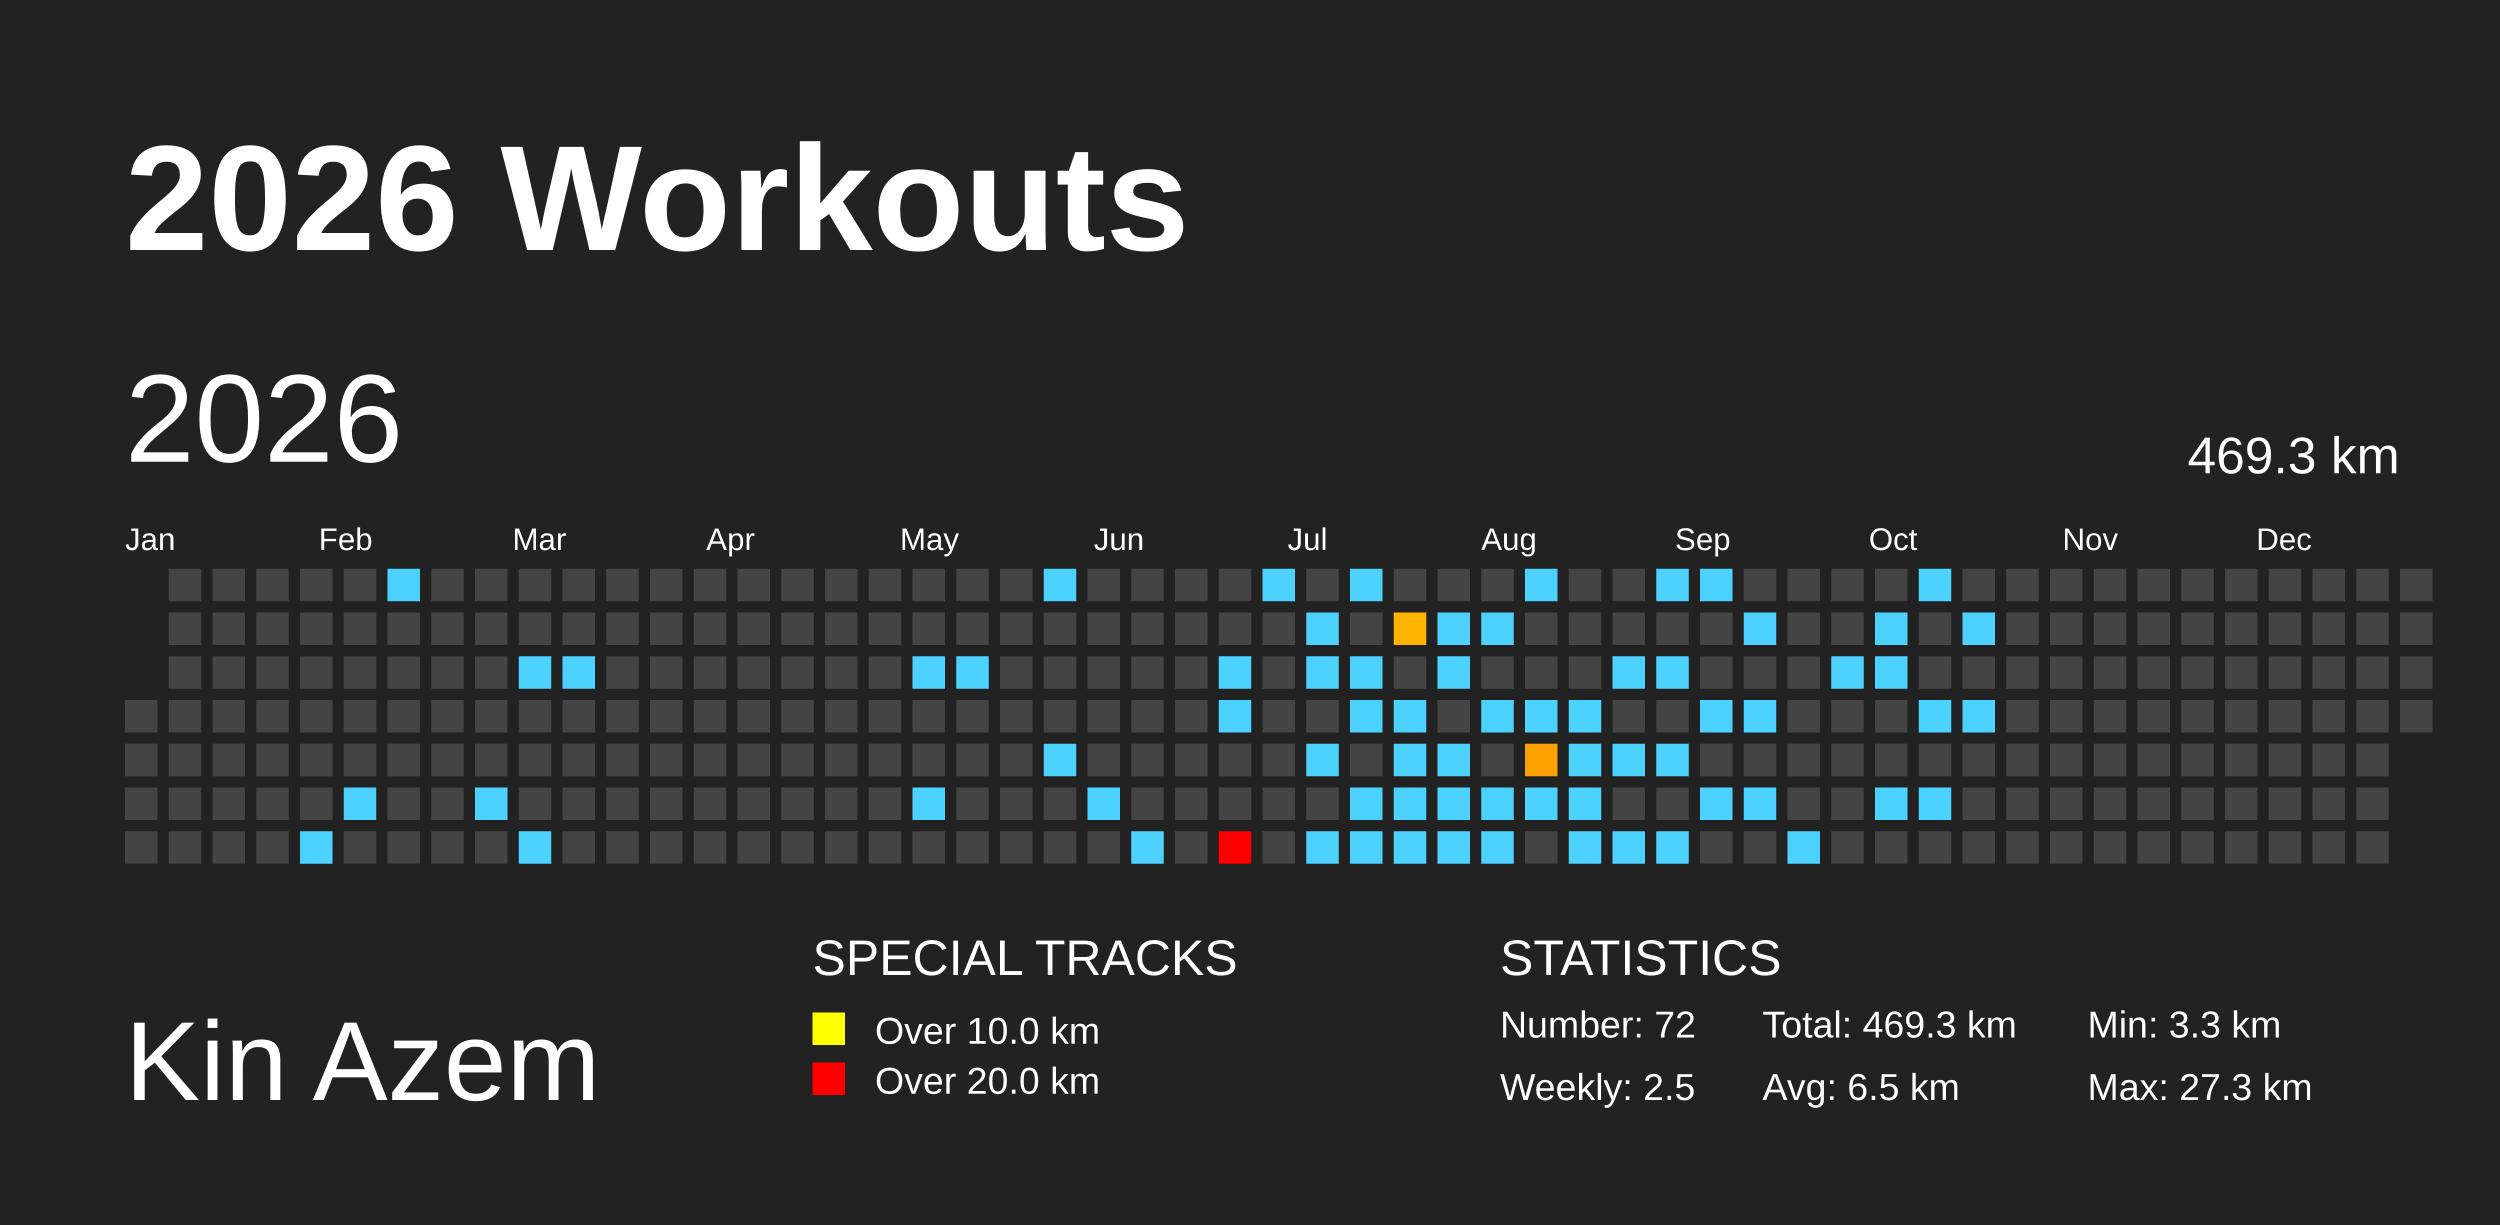
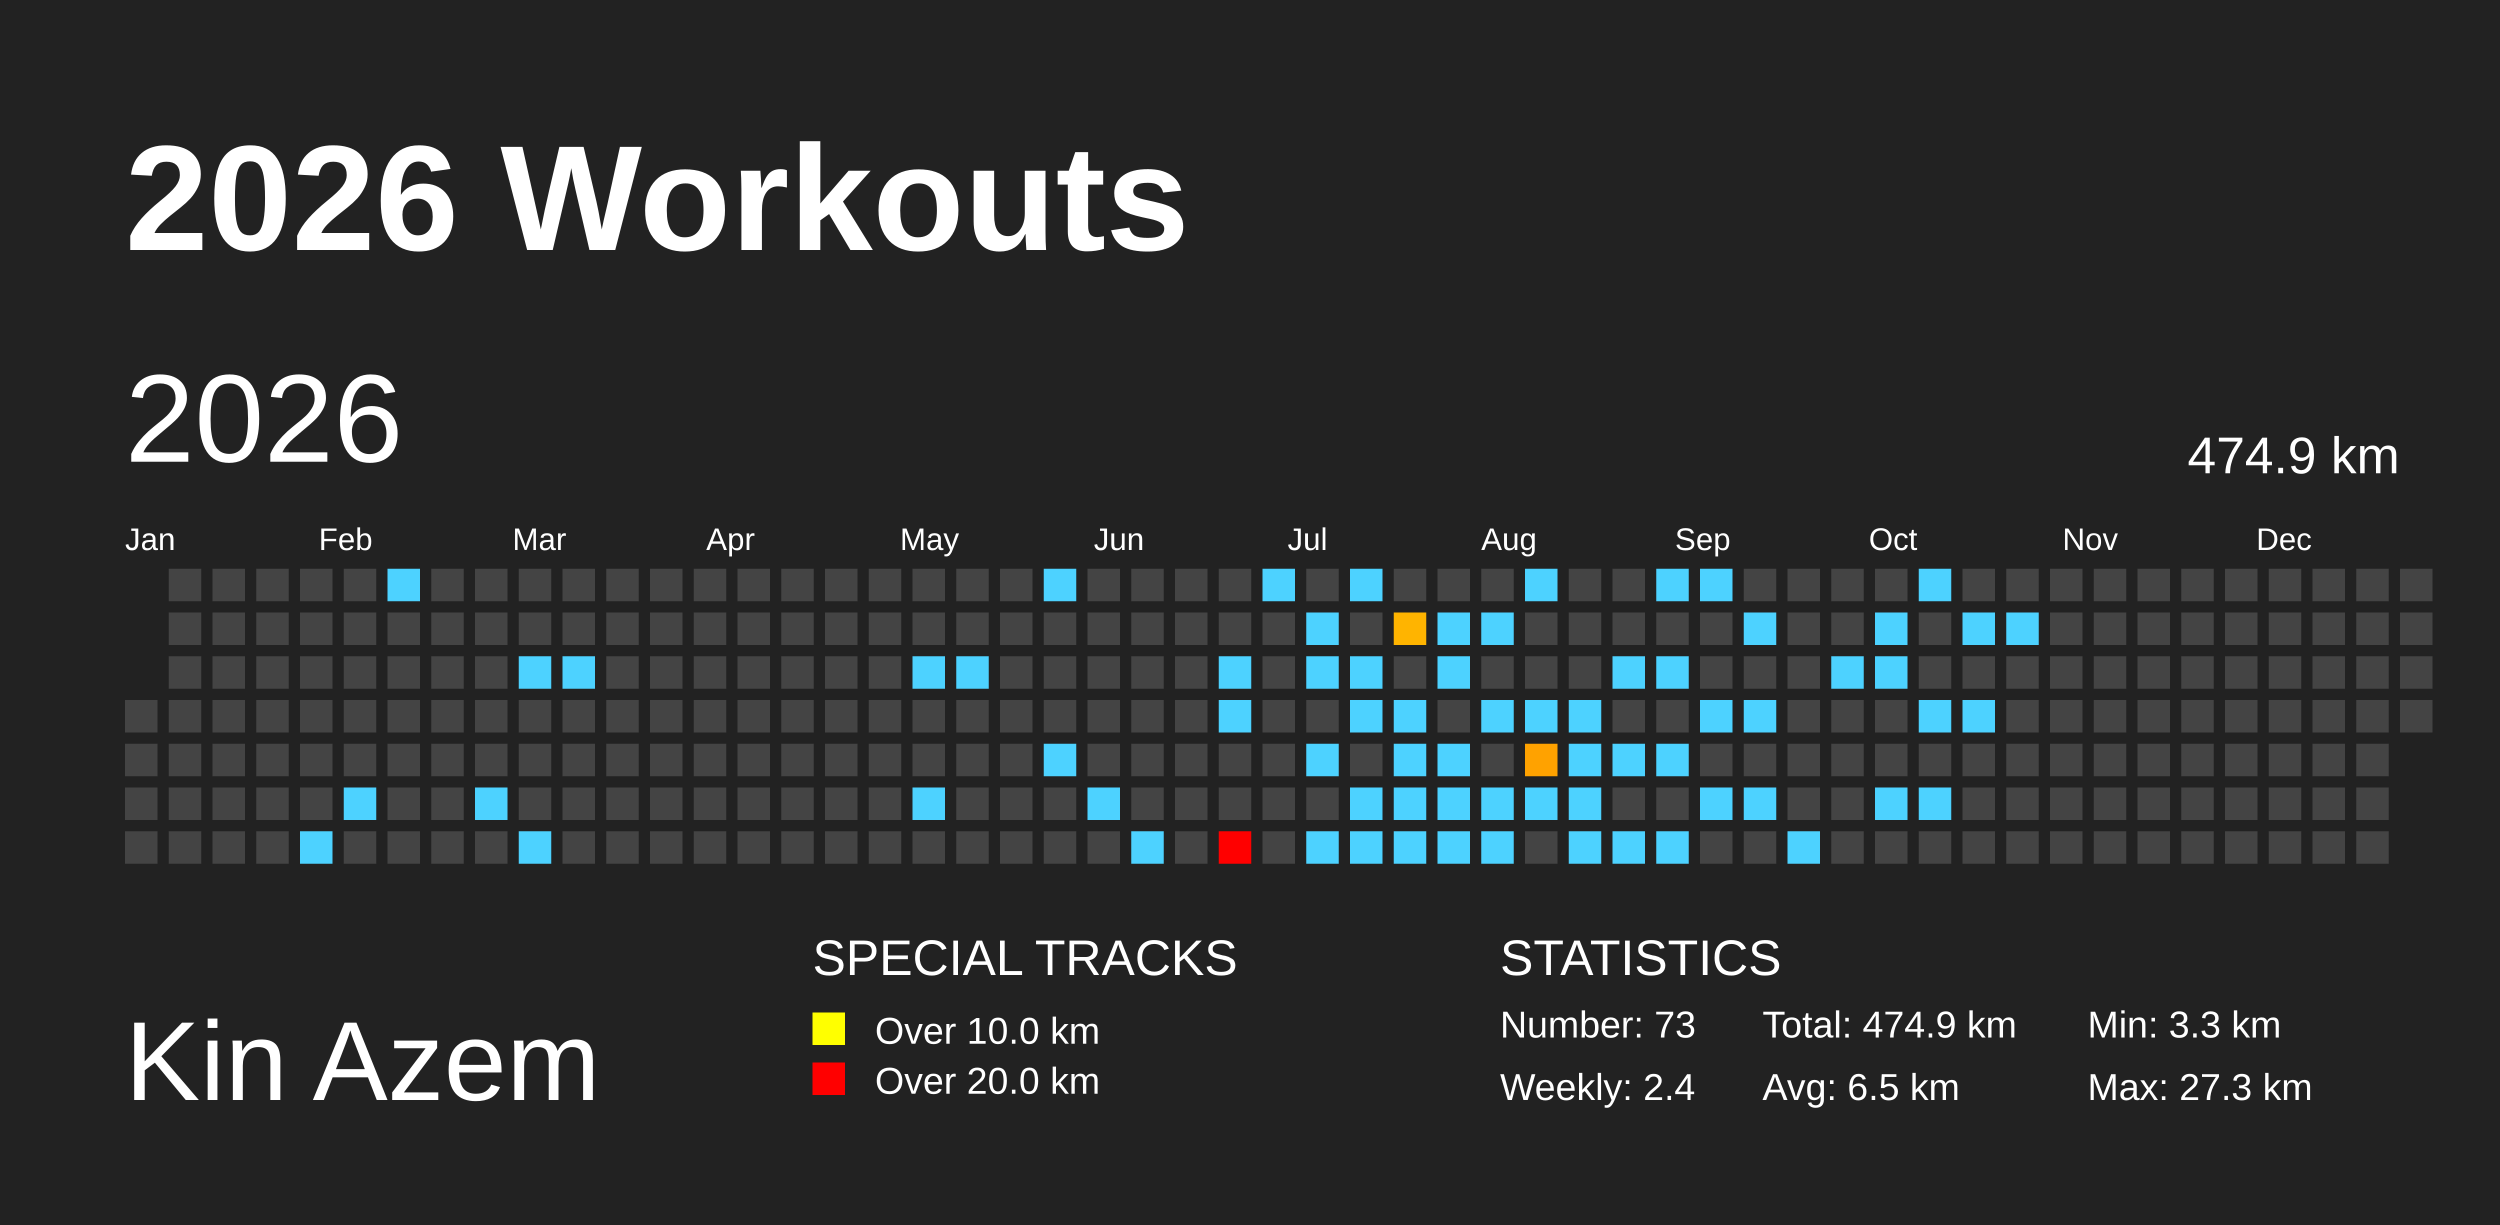
<svg xmlns="http://www.w3.org/2000/svg" baseProfile="full" height="98mm" version="1.1" viewBox="0,0,200,98" width="200mm">
  <defs>
    <pattern height="2" id="indoor-stripe" patternUnits="userSpaceOnUse" width="2">
      <line stroke="white" stroke-opacity="0.45" stroke-width="0.5" x1="0" x2="2" y1="2" y2="0" />
    </pattern>
  </defs>
  <rect fill="#222222" height="98" width="200" x="0" y="0" />
  <text fill="#FFFFFF" style="font-size:12px; font-family:Arial; font-weight:bold;" x="10" y="20">2026 Workouts</text>
  <text fill="#FFFFFF" style="font-size:9px; font-family:Arial" x="10" y="88">Kin Azem</text>
  <text fill="#FFFFFF" style="font-size:4px; font-family:Arial" x="65" y="78">SPECIAL TRACKS</text>
  <rect fill="yellow" height="2.6" width="2.6" x="65" y="81" />
  <text fill="#FFFFFF" style="font-size:3px; font-family:Arial" x="70" y="83.5">Over 10.0 km</text>
  <rect fill="red" height="2.6" width="2.6" x="65" y="85" />
  <text fill="#FFFFFF" style="font-size:3px; font-family:Arial" x="70" y="87.5">Over 20.0 km</text>
  <text fill="#FFFFFF" style="font-size:4px; font-family:Arial" x="120" y="78">STATISTICS</text>
-   <text fill="#FFFFFF" style="font-size:3px; font-family:Arial" x="120" y="83">Number: 72</text>
-   <text fill="#FFFFFF" style="font-size:3px; font-family:Arial" x="120" y="88">Weekly: 2.5</text>
-   <text fill="#FFFFFF" style="font-size:3px; font-family:Arial" x="141" y="83">Total: 469.3 km</text>
+   <text fill="#FFFFFF" style="font-size:3px; font-family:Arial" x="120" y="83">Number: 73</text>
+   <text fill="#FFFFFF" style="font-size:3px; font-family:Arial" x="120" y="88">Weekly: 2.4</text>
+   <text fill="#FFFFFF" style="font-size:3px; font-family:Arial" x="141" y="83">Total: 474.9 km</text>
  <text fill="#FFFFFF" style="font-size:3px; font-family:Arial" x="141" y="88">Avg: 6.5 km</text>
  <text fill="#FFFFFF" style="font-size:3px; font-family:Arial" x="167" y="83">Min: 3.3 km</text>
  <text fill="#FFFFFF" style="font-size:3px; font-family:Arial" x="167" y="88">Max: 27.3 km</text>
  <text dominant-baseline="hanging" fill="#FFFFFF" style="font-size:10.0px; font-family:Arial;" x="10" y="30">2026</text>
-   <text dominant-baseline="hanging" fill="#FFFFFF" style="font-size:4.125px; font-family:Arial;" x="175" y="35">469.3 km</text>
+   <text dominant-baseline="hanging" fill="#FFFFFF" style="font-size:4.125px; font-family:Arial;" x="175" y="35">474.9 km</text>
  <text fill="#FFFFFF" style="font-size:2.5px; font-family:Arial" x="10.0" y="44">Jan</text>
  <text fill="#FFFFFF" style="font-size:2.5px; font-family:Arial" x="25.5" y="44">Feb</text>
  <text fill="#FFFFFF" style="font-size:2.5px; font-family:Arial" x="41.0" y="44">Mar</text>
  <text fill="#FFFFFF" style="font-size:2.5px; font-family:Arial" x="56.5" y="44">Apr</text>
  <text fill="#FFFFFF" style="font-size:2.5px; font-family:Arial" x="72.0" y="44">May</text>
  <text fill="#FFFFFF" style="font-size:2.5px; font-family:Arial" x="87.5" y="44">Jun</text>
  <text fill="#FFFFFF" style="font-size:2.5px; font-family:Arial" x="103.0" y="44">Jul</text>
  <text fill="#FFFFFF" style="font-size:2.5px; font-family:Arial" x="118.5" y="44">Aug</text>
  <text fill="#FFFFFF" style="font-size:2.5px; font-family:Arial" x="134.0" y="44">Sep</text>
  <text fill="#FFFFFF" style="font-size:2.5px; font-family:Arial" x="149.5" y="44">Oct</text>
  <text fill="#FFFFFF" style="font-size:2.5px; font-family:Arial" x="165.0" y="44">Nov</text>
  <text fill="#FFFFFF" style="font-size:2.5px; font-family:Arial" x="180.5" y="44">Dec</text>
  <rect fill="#444444" height="2.6" width="2.6" x="10.0" y="56.0" />
  <rect fill="#444444" height="2.6" width="2.6" x="10.0" y="59.5" />
  <rect fill="#444444" height="2.6" width="2.6" x="10.0" y="63.0" />
  <rect fill="#444444" height="2.6" width="2.6" x="10.0" y="66.5" />
  <rect fill="#444444" height="2.6" width="2.6" x="13.5" y="45.5" />
  <rect fill="#444444" height="2.6" width="2.6" x="13.5" y="49.0" />
  <rect fill="#444444" height="2.6" width="2.6" x="13.5" y="52.5" />
  <rect fill="#444444" height="2.6" width="2.6" x="13.5" y="56.0" />
  <rect fill="#444444" height="2.6" width="2.6" x="13.5" y="59.5" />
  <rect fill="#444444" height="2.6" width="2.6" x="13.5" y="63.0" />
  <rect fill="#444444" height="2.6" width="2.6" x="13.5" y="66.5" />
  <rect fill="#444444" height="2.6" width="2.6" x="17.0" y="45.5" />
  <rect fill="#444444" height="2.6" width="2.6" x="17.0" y="49.0" />
  <rect fill="#444444" height="2.6" width="2.6" x="17.0" y="52.5" />
  <rect fill="#444444" height="2.6" width="2.6" x="17.0" y="56.0" />
  <rect fill="#444444" height="2.6" width="2.6" x="17.0" y="59.5" />
  <rect fill="#444444" height="2.6" width="2.6" x="17.0" y="63.0" />
  <rect fill="#444444" height="2.6" width="2.6" x="17.0" y="66.5" />
  <rect fill="#444444" height="2.6" width="2.6" x="20.5" y="45.5" />
  <rect fill="#444444" height="2.6" width="2.6" x="20.5" y="49.0" />
  <rect fill="#444444" height="2.6" width="2.6" x="20.5" y="52.5" />
  <rect fill="#444444" height="2.6" width="2.6" x="20.5" y="56.0" />
  <rect fill="#444444" height="2.6" width="2.6" x="20.5" y="59.5" />
  <rect fill="#444444" height="2.6" width="2.6" x="20.5" y="63.0" />
  <rect fill="#444444" height="2.6" width="2.6" x="20.5" y="66.5" />
  <rect fill="#444444" height="2.6" width="2.6" x="24.0" y="45.5" />
  <rect fill="#444444" height="2.6" width="2.6" x="24.0" y="49.0" />
  <rect fill="#444444" height="2.6" width="2.6" x="24.0" y="52.5" />
  <rect fill="#444444" height="2.6" width="2.6" x="24.0" y="56.0" />
  <rect fill="#444444" height="2.6" width="2.6" x="24.0" y="59.5" />
  <rect fill="#444444" height="2.6" width="2.6" x="24.0" y="63.0" />
  <rect fill="#4dd2ff" height="2.6" width="2.6" x="24.0" y="66.5" />
  <rect fill="#444444" height="2.6" width="2.6" x="27.5" y="45.5" />
  <rect fill="#444444" height="2.6" width="2.6" x="27.5" y="49.0" />
  <rect fill="#444444" height="2.6" width="2.6" x="27.5" y="52.5" />
  <rect fill="#444444" height="2.6" width="2.6" x="27.5" y="56.0" />
  <rect fill="#444444" height="2.6" width="2.6" x="27.5" y="59.5" />
  <rect fill="#4dd2ff" height="2.6" width="2.6" x="27.5" y="63.0" />
  <rect fill="#444444" height="2.6" width="2.6" x="27.5" y="66.5" />
  <rect fill="#4dd2ff" height="2.6" width="2.6" x="31.0" y="45.5" />
  <rect fill="#444444" height="2.6" width="2.6" x="31.0" y="49.0" />
  <rect fill="#444444" height="2.6" width="2.6" x="31.0" y="52.5" />
  <rect fill="#444444" height="2.6" width="2.6" x="31.0" y="56.0" />
  <rect fill="#444444" height="2.6" width="2.6" x="31.0" y="59.5" />
  <rect fill="#444444" height="2.6" width="2.6" x="31.0" y="63.0" />
  <rect fill="#444444" height="2.6" width="2.6" x="31.0" y="66.5" />
  <rect fill="#444444" height="2.6" width="2.6" x="34.5" y="45.5" />
  <rect fill="#444444" height="2.6" width="2.6" x="34.5" y="49.0" />
  <rect fill="#444444" height="2.6" width="2.6" x="34.5" y="52.5" />
  <rect fill="#444444" height="2.6" width="2.6" x="34.5" y="56.0" />
  <rect fill="#444444" height="2.6" width="2.6" x="34.5" y="59.5" />
  <rect fill="#444444" height="2.6" width="2.6" x="34.5" y="63.0" />
  <rect fill="#444444" height="2.6" width="2.6" x="34.5" y="66.5" />
  <rect fill="#444444" height="2.6" width="2.6" x="38.0" y="45.5" />
  <rect fill="#444444" height="2.6" width="2.6" x="38.0" y="49.0" />
  <rect fill="#444444" height="2.6" width="2.6" x="38.0" y="52.5" />
  <rect fill="#444444" height="2.6" width="2.6" x="38.0" y="56.0" />
  <rect fill="#444444" height="2.6" width="2.6" x="38.0" y="59.5" />
  <rect fill="#4dd2ff" height="2.6" width="2.6" x="38.0" y="63.0" />
  <rect fill="#444444" height="2.6" width="2.6" x="38.0" y="66.5" />
  <rect fill="#444444" height="2.6" width="2.6" x="41.5" y="45.5" />
  <rect fill="#444444" height="2.6" width="2.6" x="41.5" y="49.0" />
  <rect fill="#4dd2ff" height="2.6" width="2.6" x="41.5" y="52.5" />
  <rect fill="#444444" height="2.6" width="2.6" x="41.5" y="56.0" />
  <rect fill="#444444" height="2.6" width="2.6" x="41.5" y="59.5" />
  <rect fill="#444444" height="2.6" width="2.6" x="41.5" y="63.0" />
  <rect fill="#4dd2ff" height="2.6" width="2.6" x="41.5" y="66.5" />
  <rect fill="#444444" height="2.6" width="2.6" x="45.0" y="45.5" />
  <rect fill="#444444" height="2.6" width="2.6" x="45.0" y="49.0" />
  <rect fill="#4dd2ff" height="2.6" width="2.6" x="45.0" y="52.5" />
  <rect fill="#444444" height="2.6" width="2.6" x="45.0" y="56.0" />
  <rect fill="#444444" height="2.6" width="2.6" x="45.0" y="59.5" />
  <rect fill="#444444" height="2.6" width="2.6" x="45.0" y="63.0" />
  <rect fill="#444444" height="2.6" width="2.6" x="45.0" y="66.5" />
  <rect fill="#444444" height="2.6" width="2.6" x="48.5" y="45.5" />
  <rect fill="#444444" height="2.6" width="2.6" x="48.5" y="49.0" />
  <rect fill="#444444" height="2.6" width="2.6" x="48.5" y="52.5" />
  <rect fill="#444444" height="2.6" width="2.6" x="48.5" y="56.0" />
  <rect fill="#444444" height="2.6" width="2.6" x="48.5" y="59.5" />
  <rect fill="#444444" height="2.6" width="2.6" x="48.5" y="63.0" />
  <rect fill="#444444" height="2.6" width="2.6" x="48.5" y="66.5" />
  <rect fill="#444444" height="2.6" width="2.6" x="52.0" y="45.5" />
  <rect fill="#444444" height="2.6" width="2.6" x="52.0" y="49.0" />
  <rect fill="#444444" height="2.6" width="2.6" x="52.0" y="52.5" />
  <rect fill="#444444" height="2.6" width="2.6" x="52.0" y="56.0" />
  <rect fill="#444444" height="2.6" width="2.6" x="52.0" y="59.5" />
  <rect fill="#444444" height="2.6" width="2.6" x="52.0" y="63.0" />
  <rect fill="#444444" height="2.6" width="2.6" x="52.0" y="66.5" />
  <rect fill="#444444" height="2.6" width="2.6" x="55.5" y="45.5" />
  <rect fill="#444444" height="2.6" width="2.6" x="55.5" y="49.0" />
  <rect fill="#444444" height="2.6" width="2.6" x="55.5" y="52.5" />
  <rect fill="#444444" height="2.6" width="2.6" x="55.5" y="56.0" />
  <rect fill="#444444" height="2.6" width="2.6" x="55.5" y="59.5" />
  <rect fill="#444444" height="2.6" width="2.6" x="55.5" y="63.0" />
  <rect fill="#444444" height="2.6" width="2.6" x="55.5" y="66.5" />
  <rect fill="#444444" height="2.6" width="2.6" x="59.0" y="45.5" />
  <rect fill="#444444" height="2.6" width="2.6" x="59.0" y="49.0" />
  <rect fill="#444444" height="2.6" width="2.6" x="59.0" y="52.5" />
  <rect fill="#444444" height="2.6" width="2.6" x="59.0" y="56.0" />
  <rect fill="#444444" height="2.6" width="2.6" x="59.0" y="59.5" />
  <rect fill="#444444" height="2.6" width="2.6" x="59.0" y="63.0" />
  <rect fill="#444444" height="2.6" width="2.6" x="59.0" y="66.5" />
  <rect fill="#444444" height="2.6" width="2.6" x="62.5" y="45.5" />
  <rect fill="#444444" height="2.6" width="2.6" x="62.5" y="49.0" />
  <rect fill="#444444" height="2.6" width="2.6" x="62.5" y="52.5" />
  <rect fill="#444444" height="2.6" width="2.6" x="62.5" y="56.0" />
  <rect fill="#444444" height="2.6" width="2.6" x="62.5" y="59.5" />
  <rect fill="#444444" height="2.6" width="2.6" x="62.5" y="63.0" />
  <rect fill="#444444" height="2.6" width="2.6" x="62.5" y="66.5" />
  <rect fill="#444444" height="2.6" width="2.6" x="66.0" y="45.5" />
  <rect fill="#444444" height="2.6" width="2.6" x="66.0" y="49.0" />
  <rect fill="#444444" height="2.6" width="2.6" x="66.0" y="52.5" />
  <rect fill="#444444" height="2.6" width="2.6" x="66.0" y="56.0" />
  <rect fill="#444444" height="2.6" width="2.6" x="66.0" y="59.5" />
  <rect fill="#444444" height="2.6" width="2.6" x="66.0" y="63.0" />
  <rect fill="#444444" height="2.6" width="2.6" x="66.0" y="66.5" />
  <rect fill="#444444" height="2.6" width="2.6" x="69.5" y="45.5" />
  <rect fill="#444444" height="2.6" width="2.6" x="69.5" y="49.0" />
  <rect fill="#444444" height="2.6" width="2.6" x="69.5" y="52.5" />
  <rect fill="#444444" height="2.6" width="2.6" x="69.5" y="56.0" />
  <rect fill="#444444" height="2.6" width="2.6" x="69.5" y="59.5" />
  <rect fill="#444444" height="2.6" width="2.6" x="69.5" y="63.0" />
  <rect fill="#444444" height="2.6" width="2.6" x="69.5" y="66.5" />
  <rect fill="#444444" height="2.6" width="2.6" x="73.0" y="45.5" />
  <rect fill="#444444" height="2.6" width="2.6" x="73.0" y="49.0" />
  <rect fill="#4dd2ff" height="2.6" width="2.6" x="73.0" y="52.5" />
  <rect fill="#444444" height="2.6" width="2.6" x="73.0" y="56.0" />
  <rect fill="#444444" height="2.6" width="2.6" x="73.0" y="59.5" />
  <rect fill="#4dd2ff" height="2.6" width="2.6" x="73.0" y="63.0" />
  <rect fill="#444444" height="2.6" width="2.6" x="73.0" y="66.5" />
  <rect fill="#444444" height="2.6" width="2.6" x="76.5" y="45.5" />
  <rect fill="#444444" height="2.6" width="2.6" x="76.5" y="49.0" />
  <rect fill="#4dd2ff" height="2.6" width="2.6" x="76.5" y="52.5" />
  <rect fill="#444444" height="2.6" width="2.6" x="76.5" y="56.0" />
  <rect fill="#444444" height="2.6" width="2.6" x="76.5" y="59.5" />
  <rect fill="#444444" height="2.6" width="2.6" x="76.5" y="63.0" />
  <rect fill="#444444" height="2.6" width="2.6" x="76.5" y="66.5" />
  <rect fill="#444444" height="2.6" width="2.6" x="80.0" y="45.5" />
  <rect fill="#444444" height="2.6" width="2.6" x="80.0" y="49.0" />
  <rect fill="#444444" height="2.6" width="2.6" x="80.0" y="52.5" />
  <rect fill="#444444" height="2.6" width="2.6" x="80.0" y="56.0" />
  <rect fill="#444444" height="2.6" width="2.6" x="80.0" y="59.5" />
  <rect fill="#444444" height="2.6" width="2.6" x="80.0" y="63.0" />
  <rect fill="#444444" height="2.6" width="2.6" x="80.0" y="66.5" />
  <rect fill="#4dd2ff" height="2.6" width="2.6" x="83.5" y="45.5" />
  <rect fill="#444444" height="2.6" width="2.6" x="83.5" y="49.0" />
  <rect fill="#444444" height="2.6" width="2.6" x="83.5" y="52.5" />
  <rect fill="#444444" height="2.6" width="2.6" x="83.5" y="56.0" />
  <rect fill="#4dd2ff" height="2.6" width="2.6" x="83.5" y="59.5" />
  <rect fill="#444444" height="2.6" width="2.6" x="83.5" y="63.0" />
  <rect fill="#444444" height="2.6" width="2.6" x="83.5" y="66.5" />
  <rect fill="#444444" height="2.6" width="2.6" x="87.0" y="45.5" />
  <rect fill="#444444" height="2.6" width="2.6" x="87.0" y="49.0" />
  <rect fill="#444444" height="2.6" width="2.6" x="87.0" y="52.5" />
  <rect fill="#444444" height="2.6" width="2.6" x="87.0" y="56.0" />
  <rect fill="#444444" height="2.6" width="2.6" x="87.0" y="59.5" />
  <rect fill="#4dd2ff" height="2.6" width="2.6" x="87.0" y="63.0" />
  <rect fill="#444444" height="2.6" width="2.6" x="87.0" y="66.5" />
  <rect fill="#444444" height="2.6" width="2.6" x="90.5" y="45.5" />
  <rect fill="#444444" height="2.6" width="2.6" x="90.5" y="49.0" />
  <rect fill="#444444" height="2.6" width="2.6" x="90.5" y="52.5" />
  <rect fill="#444444" height="2.6" width="2.6" x="90.5" y="56.0" />
  <rect fill="#444444" height="2.6" width="2.6" x="90.5" y="59.5" />
  <rect fill="#444444" height="2.6" width="2.6" x="90.5" y="63.0" />
  <rect fill="#4dd2ff" height="2.6" width="2.6" x="90.5" y="66.5" />
  <rect fill="#444444" height="2.6" width="2.6" x="94.0" y="45.5" />
  <rect fill="#444444" height="2.6" width="2.6" x="94.0" y="49.0" />
  <rect fill="#444444" height="2.6" width="2.6" x="94.0" y="52.5" />
  <rect fill="#444444" height="2.6" width="2.6" x="94.0" y="56.0" />
  <rect fill="#444444" height="2.6" width="2.6" x="94.0" y="59.5" />
  <rect fill="#444444" height="2.6" width="2.6" x="94.0" y="63.0" />
  <rect fill="#444444" height="2.6" width="2.6" x="94.0" y="66.5" />
  <rect fill="#444444" height="2.6" width="2.6" x="97.5" y="45.5" />
  <rect fill="#444444" height="2.6" width="2.6" x="97.5" y="49.0" />
  <rect fill="#4dd2ff" height="2.6" width="2.6" x="97.5" y="52.5" />
  <rect fill="#4dd2ff" height="2.6" width="2.6" x="97.5" y="56.0" />
  <rect fill="#444444" height="2.6" width="2.6" x="97.5" y="59.5" />
  <rect fill="#444444" height="2.6" width="2.6" x="97.5" y="63.0" />
  <rect fill="red" height="2.6" width="2.6" x="97.5" y="66.5" />
  <rect fill="#4dd2ff" height="2.6" width="2.6" x="101.0" y="45.5" />
  <rect fill="#444444" height="2.6" width="2.6" x="101.0" y="49.0" />
  <rect fill="#444444" height="2.6" width="2.6" x="101.0" y="52.5" />
  <rect fill="#444444" height="2.6" width="2.6" x="101.0" y="56.0" />
  <rect fill="#444444" height="2.6" width="2.6" x="101.0" y="59.5" />
  <rect fill="#444444" height="2.6" width="2.6" x="101.0" y="63.0" />
  <rect fill="#444444" height="2.6" width="2.6" x="101.0" y="66.5" />
  <rect fill="#444444" height="2.6" width="2.6" x="104.5" y="45.5" />
  <rect fill="#4dd2ff" height="2.6" width="2.6" x="104.5" y="49.0" />
  <rect fill="#4dd2ff" height="2.6" width="2.6" x="104.5" y="52.5" />
  <rect fill="#444444" height="2.6" width="2.6" x="104.5" y="56.0" />
  <rect fill="#4dd2ff" height="2.6" width="2.6" x="104.5" y="59.5" />
  <rect fill="#444444" height="2.6" width="2.6" x="104.5" y="63.0" />
  <rect fill="#4dd2ff" height="2.6" width="2.6" x="104.5" y="66.5" />
  <rect fill="#4dd2ff" height="2.6" width="2.6" x="108.0" y="45.5" />
  <rect fill="#444444" height="2.6" width="2.6" x="108.0" y="49.0" />
  <rect fill="#4dd2ff" height="2.6" width="2.6" x="108.0" y="52.5" />
  <rect fill="#4dd2ff" height="2.6" width="2.6" x="108.0" y="56.0" />
  <rect fill="#444444" height="2.6" width="2.6" x="108.0" y="59.5" />
  <rect fill="#4dd2ff" height="2.6" width="2.6" x="108.0" y="63.0" />
  <rect fill="#4dd2ff" height="2.6" width="2.6" x="108.0" y="66.5" />
  <rect fill="#444444" height="2.6" width="2.6" x="111.5" y="45.5" />
  <rect fill="#ffb400" height="2.6" width="2.6" x="111.5" y="49.0" />
  <rect fill="#444444" height="2.6" width="2.6" x="111.5" y="52.5" />
  <rect fill="#4dd2ff" height="2.6" width="2.6" x="111.5" y="56.0" />
  <rect fill="#4dd2ff" height="2.6" width="2.6" x="111.5" y="59.5" />
  <rect fill="#4dd2ff" height="2.6" width="2.6" x="111.5" y="63.0" />
  <rect fill="#4dd2ff" height="2.6" width="2.6" x="111.5" y="66.5" />
  <rect fill="#444444" height="2.6" width="2.6" x="115.0" y="45.5" />
  <rect fill="#4dd2ff" height="2.6" width="2.6" x="115.0" y="49.0" />
  <rect fill="#4dd2ff" height="2.6" width="2.6" x="115.0" y="52.5" />
  <rect fill="#444444" height="2.6" width="2.6" x="115.0" y="56.0" />
  <rect fill="#4dd2ff" height="2.6" width="2.6" x="115.0" y="59.5" />
  <rect fill="#4dd2ff" height="2.6" width="2.6" x="115.0" y="63.0" />
  <rect fill="#4dd2ff" height="2.6" width="2.6" x="115.0" y="66.5" />
  <rect fill="#444444" height="2.6" width="2.6" x="118.5" y="45.5" />
  <rect fill="#4dd2ff" height="2.6" width="2.6" x="118.5" y="49.0" />
  <rect fill="#444444" height="2.6" width="2.6" x="118.5" y="52.5" />
  <rect fill="#4dd2ff" height="2.6" width="2.6" x="118.5" y="56.0" />
  <rect fill="#444444" height="2.6" width="2.6" x="118.5" y="59.5" />
  <rect fill="#4dd2ff" height="2.6" width="2.6" x="118.5" y="63.0" />
  <rect fill="#4dd2ff" height="2.6" width="2.6" x="118.5" y="66.5" />
  <rect fill="#4dd2ff" height="2.6" width="2.6" x="122.0" y="45.5" />
  <rect fill="#444444" height="2.6" width="2.6" x="122.0" y="49.0" />
  <rect fill="#444444" height="2.6" width="2.6" x="122.0" y="52.5" />
  <rect fill="#4dd2ff" height="2.6" width="2.6" x="122.0" y="56.0" />
  <rect fill="#ffa200" height="2.6" width="2.6" x="122.0" y="59.5" />
  <rect fill="#4dd2ff" height="2.6" width="2.6" x="122.0" y="63.0" />
  <rect fill="#444444" height="2.6" width="2.6" x="122.0" y="66.5" />
  <rect fill="#444444" height="2.6" width="2.6" x="125.5" y="45.5" />
  <rect fill="#444444" height="2.6" width="2.6" x="125.5" y="49.0" />
  <rect fill="#444444" height="2.6" width="2.6" x="125.5" y="52.5" />
  <rect fill="#4dd2ff" height="2.6" width="2.6" x="125.5" y="56.0" />
  <rect fill="#4dd2ff" height="2.6" width="2.6" x="125.5" y="59.5" />
  <rect fill="#4dd2ff" height="2.6" width="2.6" x="125.5" y="63.0" />
  <rect fill="#4dd2ff" height="2.6" width="2.6" x="125.5" y="66.5" />
  <rect fill="#444444" height="2.6" width="2.6" x="129.0" y="45.5" />
  <rect fill="#444444" height="2.6" width="2.6" x="129.0" y="49.0" />
  <rect fill="#4dd2ff" height="2.6" width="2.6" x="129.0" y="52.5" />
  <rect fill="#444444" height="2.6" width="2.6" x="129.0" y="56.0" />
  <rect fill="#4dd2ff" height="2.6" width="2.6" x="129.0" y="59.5" />
  <rect fill="#444444" height="2.6" width="2.6" x="129.0" y="63.0" />
  <rect fill="#4dd2ff" height="2.6" width="2.6" x="129.0" y="66.5" />
  <rect fill="#4dd2ff" height="2.6" width="2.6" x="132.5" y="45.5" />
  <rect fill="#444444" height="2.6" width="2.6" x="132.5" y="49.0" />
  <rect fill="#4dd2ff" height="2.6" width="2.6" x="132.5" y="52.5" />
  <rect fill="#444444" height="2.6" width="2.6" x="132.5" y="56.0" />
  <rect fill="#4dd2ff" height="2.6" width="2.6" x="132.5" y="59.5" />
  <rect fill="#444444" height="2.6" width="2.6" x="132.5" y="63.0" />
  <rect fill="#4dd2ff" height="2.6" width="2.6" x="132.5" y="66.5" />
  <rect fill="#4dd2ff" height="2.6" width="2.6" x="136.0" y="45.5" />
  <rect fill="#444444" height="2.6" width="2.6" x="136.0" y="49.0" />
  <rect fill="#444444" height="2.6" width="2.6" x="136.0" y="52.5" />
  <rect fill="#4dd2ff" height="2.6" width="2.6" x="136.0" y="56.0" />
  <rect fill="#444444" height="2.6" width="2.6" x="136.0" y="59.5" />
  <rect fill="#4dd2ff" height="2.6" width="2.6" x="136.0" y="63.0" />
  <rect fill="#444444" height="2.6" width="2.6" x="136.0" y="66.5" />
  <rect fill="#444444" height="2.6" width="2.6" x="139.5" y="45.5" />
  <rect fill="#4dd2ff" height="2.6" width="2.6" x="139.5" y="49.0" />
  <rect fill="#444444" height="2.6" width="2.6" x="139.5" y="52.5" />
  <rect fill="#4dd2ff" height="2.6" width="2.6" x="139.5" y="56.0" />
  <rect fill="#444444" height="2.6" width="2.6" x="139.5" y="59.5" />
  <rect fill="#4dd2ff" height="2.6" width="2.6" x="139.5" y="63.0" />
  <rect fill="#444444" height="2.6" width="2.6" x="139.5" y="66.5" />
  <rect fill="#444444" height="2.6" width="2.6" x="143.0" y="45.5" />
  <rect fill="#444444" height="2.6" width="2.6" x="143.0" y="49.0" />
  <rect fill="#444444" height="2.6" width="2.6" x="143.0" y="52.5" />
  <rect fill="#444444" height="2.6" width="2.6" x="143.0" y="56.0" />
  <rect fill="#444444" height="2.6" width="2.6" x="143.0" y="59.5" />
  <rect fill="#444444" height="2.6" width="2.6" x="143.0" y="63.0" />
  <rect fill="#4dd2ff" height="2.6" width="2.6" x="143.0" y="66.5" />
  <rect fill="#444444" height="2.6" width="2.6" x="146.5" y="45.5" />
  <rect fill="#444444" height="2.6" width="2.6" x="146.5" y="49.0" />
  <rect fill="#4dd2ff" height="2.6" width="2.6" x="146.5" y="52.5" />
  <rect fill="#444444" height="2.6" width="2.6" x="146.5" y="56.0" />
  <rect fill="#444444" height="2.6" width="2.6" x="146.5" y="59.5" />
  <rect fill="#444444" height="2.6" width="2.6" x="146.5" y="63.0" />
  <rect fill="#444444" height="2.6" width="2.6" x="146.5" y="66.5" />
  <rect fill="#444444" height="2.6" width="2.6" x="150.0" y="45.5" />
  <rect fill="#4dd2ff" height="2.6" width="2.6" x="150.0" y="49.0" />
  <rect fill="#4dd2ff" height="2.6" width="2.6" x="150.0" y="52.5" />
  <rect fill="#444444" height="2.6" width="2.6" x="150.0" y="56.0" />
  <rect fill="#444444" height="2.6" width="2.6" x="150.0" y="59.5" />
  <rect fill="#4dd2ff" height="2.6" width="2.6" x="150.0" y="63.0" />
  <rect fill="#444444" height="2.6" width="2.6" x="150.0" y="66.5" />
  <rect fill="#4dd2ff" height="2.6" width="2.6" x="153.5" y="45.5" />
  <rect fill="#444444" height="2.6" width="2.6" x="153.5" y="49.0" />
  <rect fill="#444444" height="2.6" width="2.6" x="153.5" y="52.5" />
  <rect fill="#4dd2ff" height="2.6" width="2.6" x="153.5" y="56.0" />
  <rect fill="#444444" height="2.6" width="2.6" x="153.5" y="59.5" />
  <rect fill="#4dd2ff" height="2.6" width="2.6" x="153.5" y="63.0" />
  <rect fill="#444444" height="2.6" width="2.6" x="153.5" y="66.5" />
  <rect fill="#444444" height="2.6" width="2.6" x="157.0" y="45.5" />
  <rect fill="#4dd2ff" height="2.6" width="2.6" x="157.0" y="49.0" />
  <rect fill="#444444" height="2.6" width="2.6" x="157.0" y="52.5" />
  <rect fill="#4dd2ff" height="2.6" width="2.6" x="157.0" y="56.0" />
  <rect fill="#444444" height="2.6" width="2.6" x="157.0" y="59.5" />
  <rect fill="#444444" height="2.6" width="2.6" x="157.0" y="63.0" />
  <rect fill="#444444" height="2.6" width="2.6" x="157.0" y="66.5" />
  <rect fill="#444444" height="2.6" width="2.6" x="160.5" y="45.5" />
-   <rect fill="#444444" height="2.6" width="2.6" x="160.5" y="49.0" />
+   <rect fill="#4dd2ff" height="2.6" width="2.6" x="160.5" y="49.0" />
  <rect fill="#444444" height="2.6" width="2.6" x="160.5" y="52.5" />
  <rect fill="#444444" height="2.6" width="2.6" x="160.5" y="56.0" />
  <rect fill="#444444" height="2.6" width="2.6" x="160.5" y="59.5" />
  <rect fill="#444444" height="2.6" width="2.6" x="160.5" y="63.0" />
  <rect fill="#444444" height="2.6" width="2.6" x="160.5" y="66.5" />
  <rect fill="#444444" height="2.6" width="2.6" x="164.0" y="45.5" />
  <rect fill="#444444" height="2.6" width="2.6" x="164.0" y="49.0" />
  <rect fill="#444444" height="2.6" width="2.6" x="164.0" y="52.5" />
  <rect fill="#444444" height="2.6" width="2.6" x="164.0" y="56.0" />
  <rect fill="#444444" height="2.6" width="2.6" x="164.0" y="59.5" />
  <rect fill="#444444" height="2.6" width="2.6" x="164.0" y="63.0" />
  <rect fill="#444444" height="2.6" width="2.6" x="164.0" y="66.5" />
  <rect fill="#444444" height="2.6" width="2.6" x="167.5" y="45.5" />
  <rect fill="#444444" height="2.6" width="2.6" x="167.5" y="49.0" />
  <rect fill="#444444" height="2.6" width="2.6" x="167.5" y="52.5" />
  <rect fill="#444444" height="2.6" width="2.6" x="167.5" y="56.0" />
  <rect fill="#444444" height="2.6" width="2.6" x="167.5" y="59.5" />
  <rect fill="#444444" height="2.6" width="2.6" x="167.5" y="63.0" />
  <rect fill="#444444" height="2.6" width="2.6" x="167.5" y="66.5" />
  <rect fill="#444444" height="2.6" width="2.6" x="171.0" y="45.5" />
  <rect fill="#444444" height="2.6" width="2.6" x="171.0" y="49.0" />
  <rect fill="#444444" height="2.6" width="2.6" x="171.0" y="52.5" />
  <rect fill="#444444" height="2.6" width="2.6" x="171.0" y="56.0" />
  <rect fill="#444444" height="2.6" width="2.6" x="171.0" y="59.5" />
  <rect fill="#444444" height="2.6" width="2.6" x="171.0" y="63.0" />
  <rect fill="#444444" height="2.6" width="2.6" x="171.0" y="66.5" />
  <rect fill="#444444" height="2.6" width="2.6" x="174.5" y="45.5" />
  <rect fill="#444444" height="2.6" width="2.6" x="174.5" y="49.0" />
  <rect fill="#444444" height="2.6" width="2.6" x="174.5" y="52.5" />
  <rect fill="#444444" height="2.6" width="2.6" x="174.5" y="56.0" />
  <rect fill="#444444" height="2.6" width="2.6" x="174.5" y="59.5" />
  <rect fill="#444444" height="2.6" width="2.6" x="174.5" y="63.0" />
  <rect fill="#444444" height="2.6" width="2.6" x="174.5" y="66.5" />
  <rect fill="#444444" height="2.6" width="2.6" x="178.0" y="45.5" />
  <rect fill="#444444" height="2.6" width="2.6" x="178.0" y="49.0" />
  <rect fill="#444444" height="2.6" width="2.6" x="178.0" y="52.5" />
  <rect fill="#444444" height="2.6" width="2.6" x="178.0" y="56.0" />
  <rect fill="#444444" height="2.6" width="2.6" x="178.0" y="59.5" />
  <rect fill="#444444" height="2.6" width="2.6" x="178.0" y="63.0" />
  <rect fill="#444444" height="2.6" width="2.6" x="178.0" y="66.5" />
  <rect fill="#444444" height="2.6" width="2.6" x="181.5" y="45.5" />
  <rect fill="#444444" height="2.6" width="2.6" x="181.5" y="49.0" />
  <rect fill="#444444" height="2.6" width="2.6" x="181.5" y="52.5" />
  <rect fill="#444444" height="2.6" width="2.6" x="181.5" y="56.0" />
  <rect fill="#444444" height="2.6" width="2.6" x="181.5" y="59.5" />
  <rect fill="#444444" height="2.6" width="2.6" x="181.5" y="63.0" />
  <rect fill="#444444" height="2.6" width="2.6" x="181.5" y="66.5" />
  <rect fill="#444444" height="2.6" width="2.6" x="185.0" y="45.5" />
  <rect fill="#444444" height="2.6" width="2.6" x="185.0" y="49.0" />
  <rect fill="#444444" height="2.6" width="2.6" x="185.0" y="52.5" />
  <rect fill="#444444" height="2.6" width="2.6" x="185.0" y="56.0" />
  <rect fill="#444444" height="2.6" width="2.6" x="185.0" y="59.5" />
  <rect fill="#444444" height="2.6" width="2.6" x="185.0" y="63.0" />
  <rect fill="#444444" height="2.6" width="2.6" x="185.0" y="66.5" />
  <rect fill="#444444" height="2.6" width="2.6" x="188.5" y="45.5" />
  <rect fill="#444444" height="2.6" width="2.6" x="188.5" y="49.0" />
  <rect fill="#444444" height="2.6" width="2.6" x="188.5" y="52.5" />
  <rect fill="#444444" height="2.6" width="2.6" x="188.5" y="56.0" />
  <rect fill="#444444" height="2.6" width="2.6" x="188.5" y="59.5" />
  <rect fill="#444444" height="2.6" width="2.6" x="188.5" y="63.0" />
  <rect fill="#444444" height="2.6" width="2.6" x="188.5" y="66.5" />
  <rect fill="#444444" height="2.6" width="2.6" x="192.0" y="45.5" />
  <rect fill="#444444" height="2.6" width="2.6" x="192.0" y="49.0" />
  <rect fill="#444444" height="2.6" width="2.6" x="192.0" y="52.5" />
  <rect fill="#444444" height="2.6" width="2.6" x="192.0" y="56.0" />
</svg>
